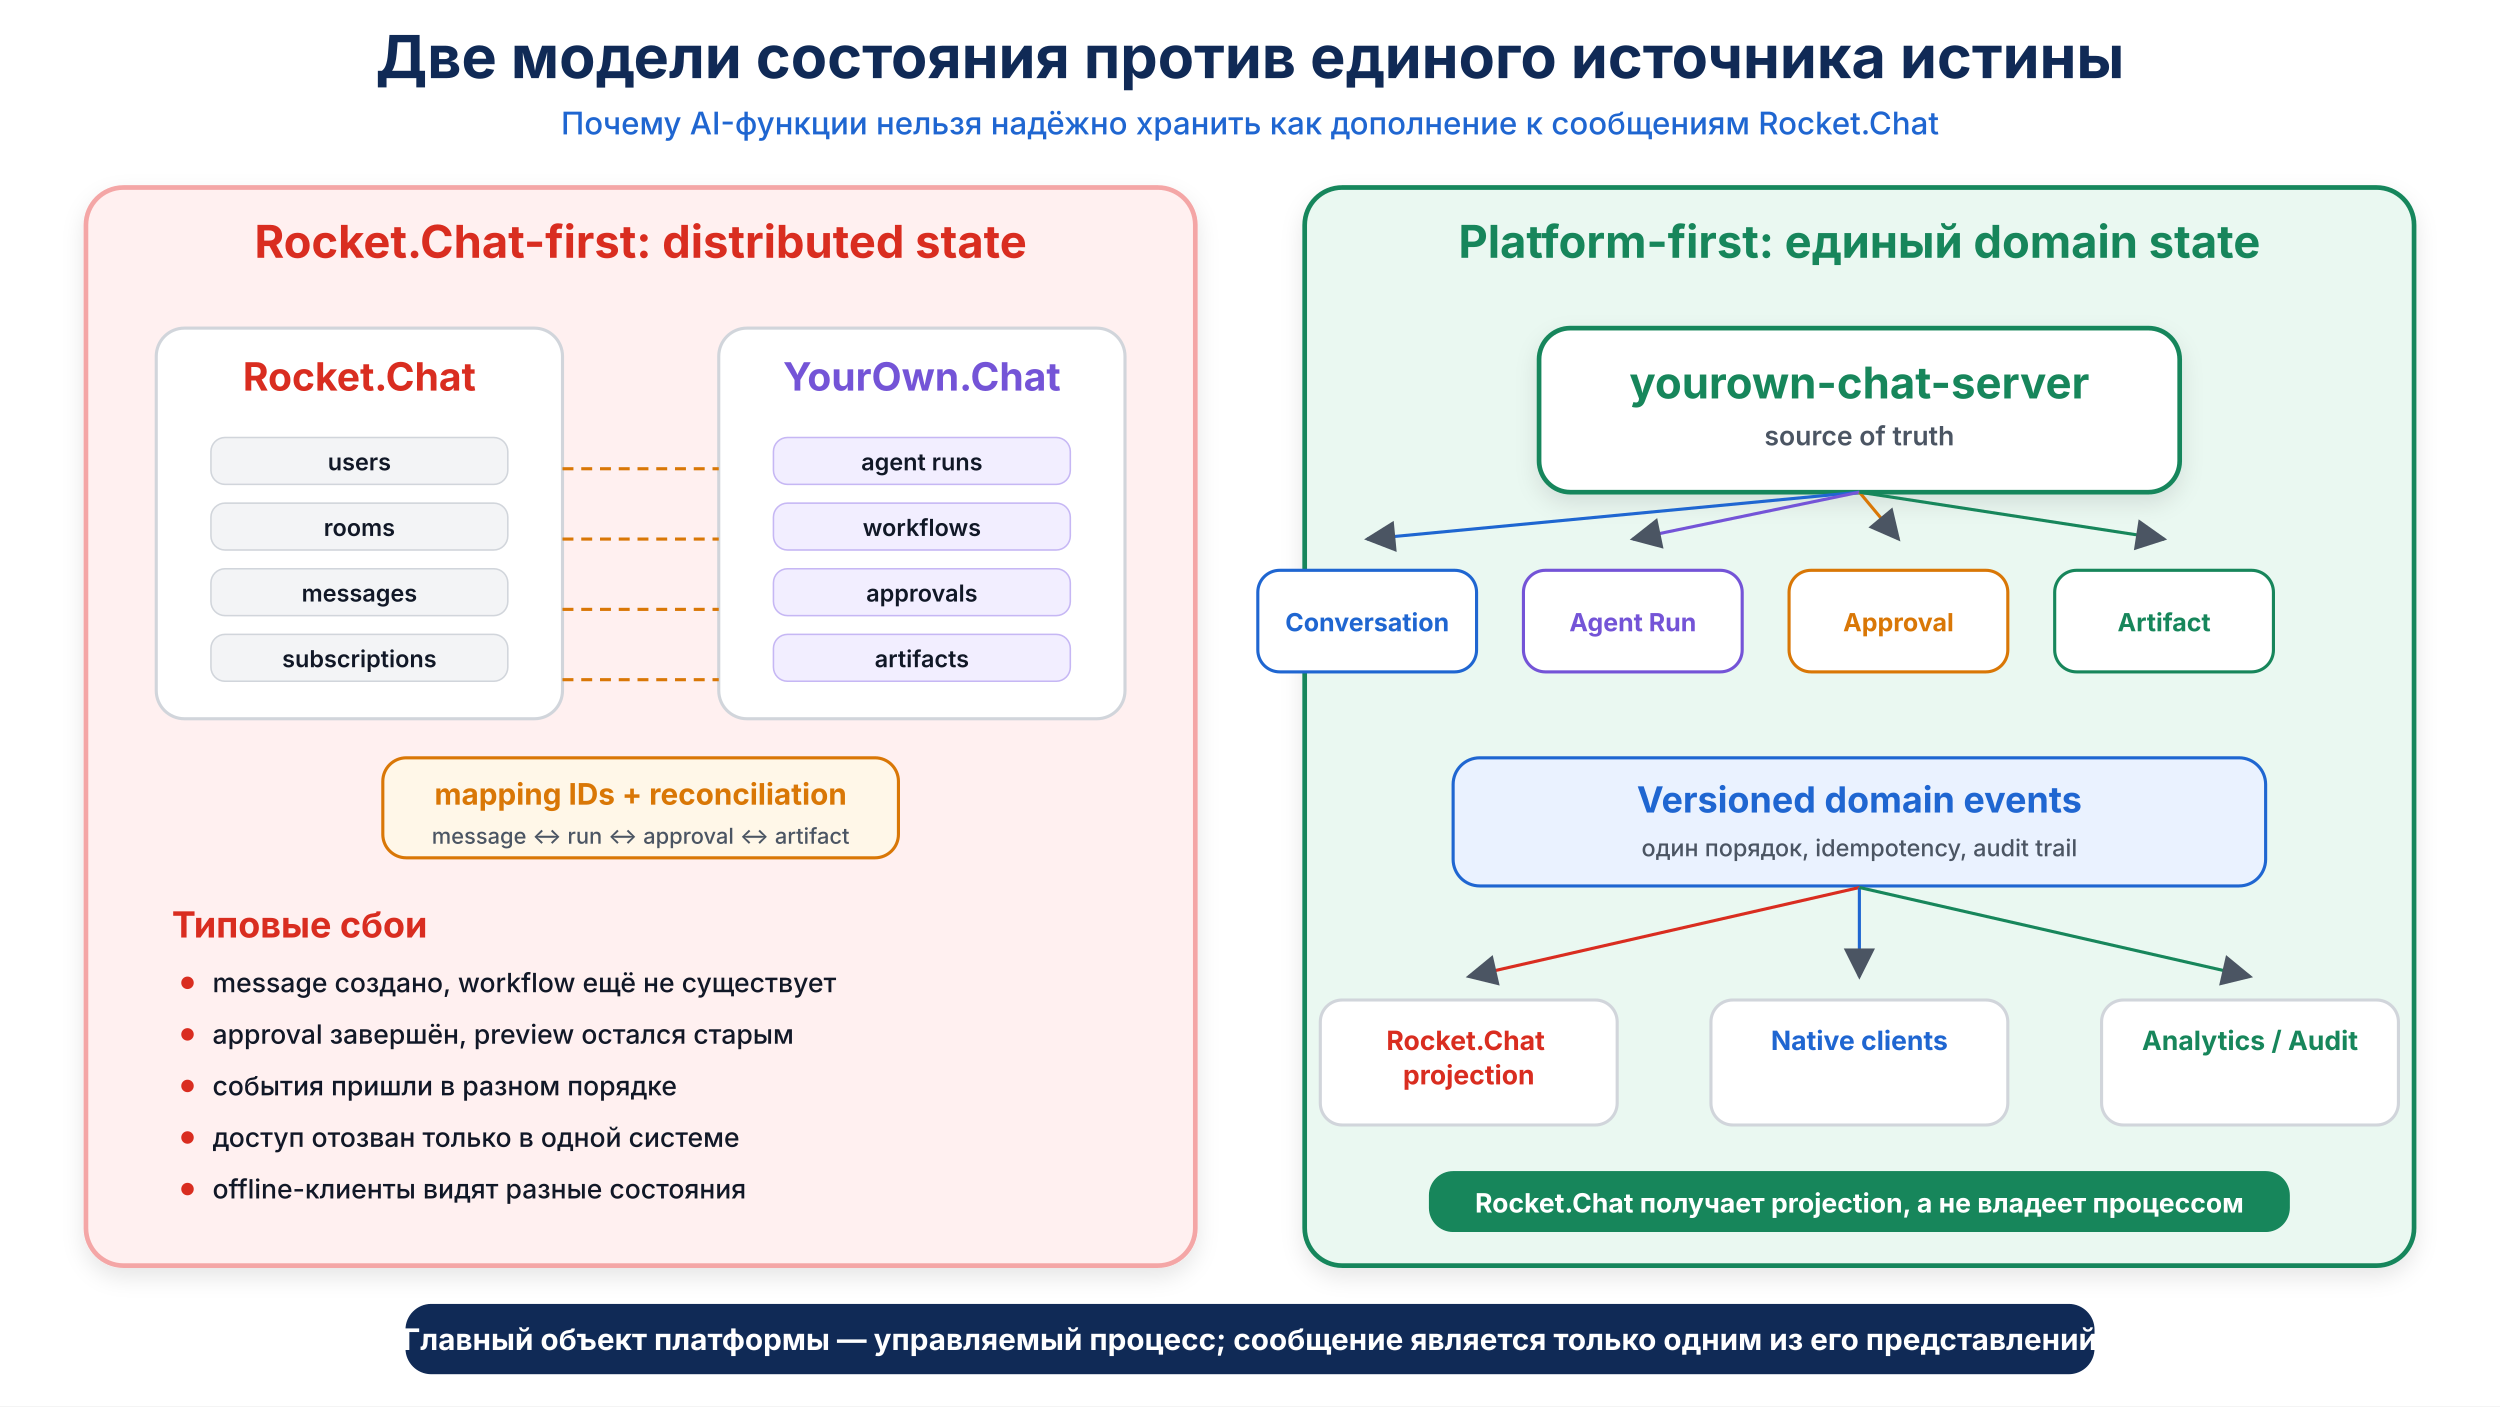
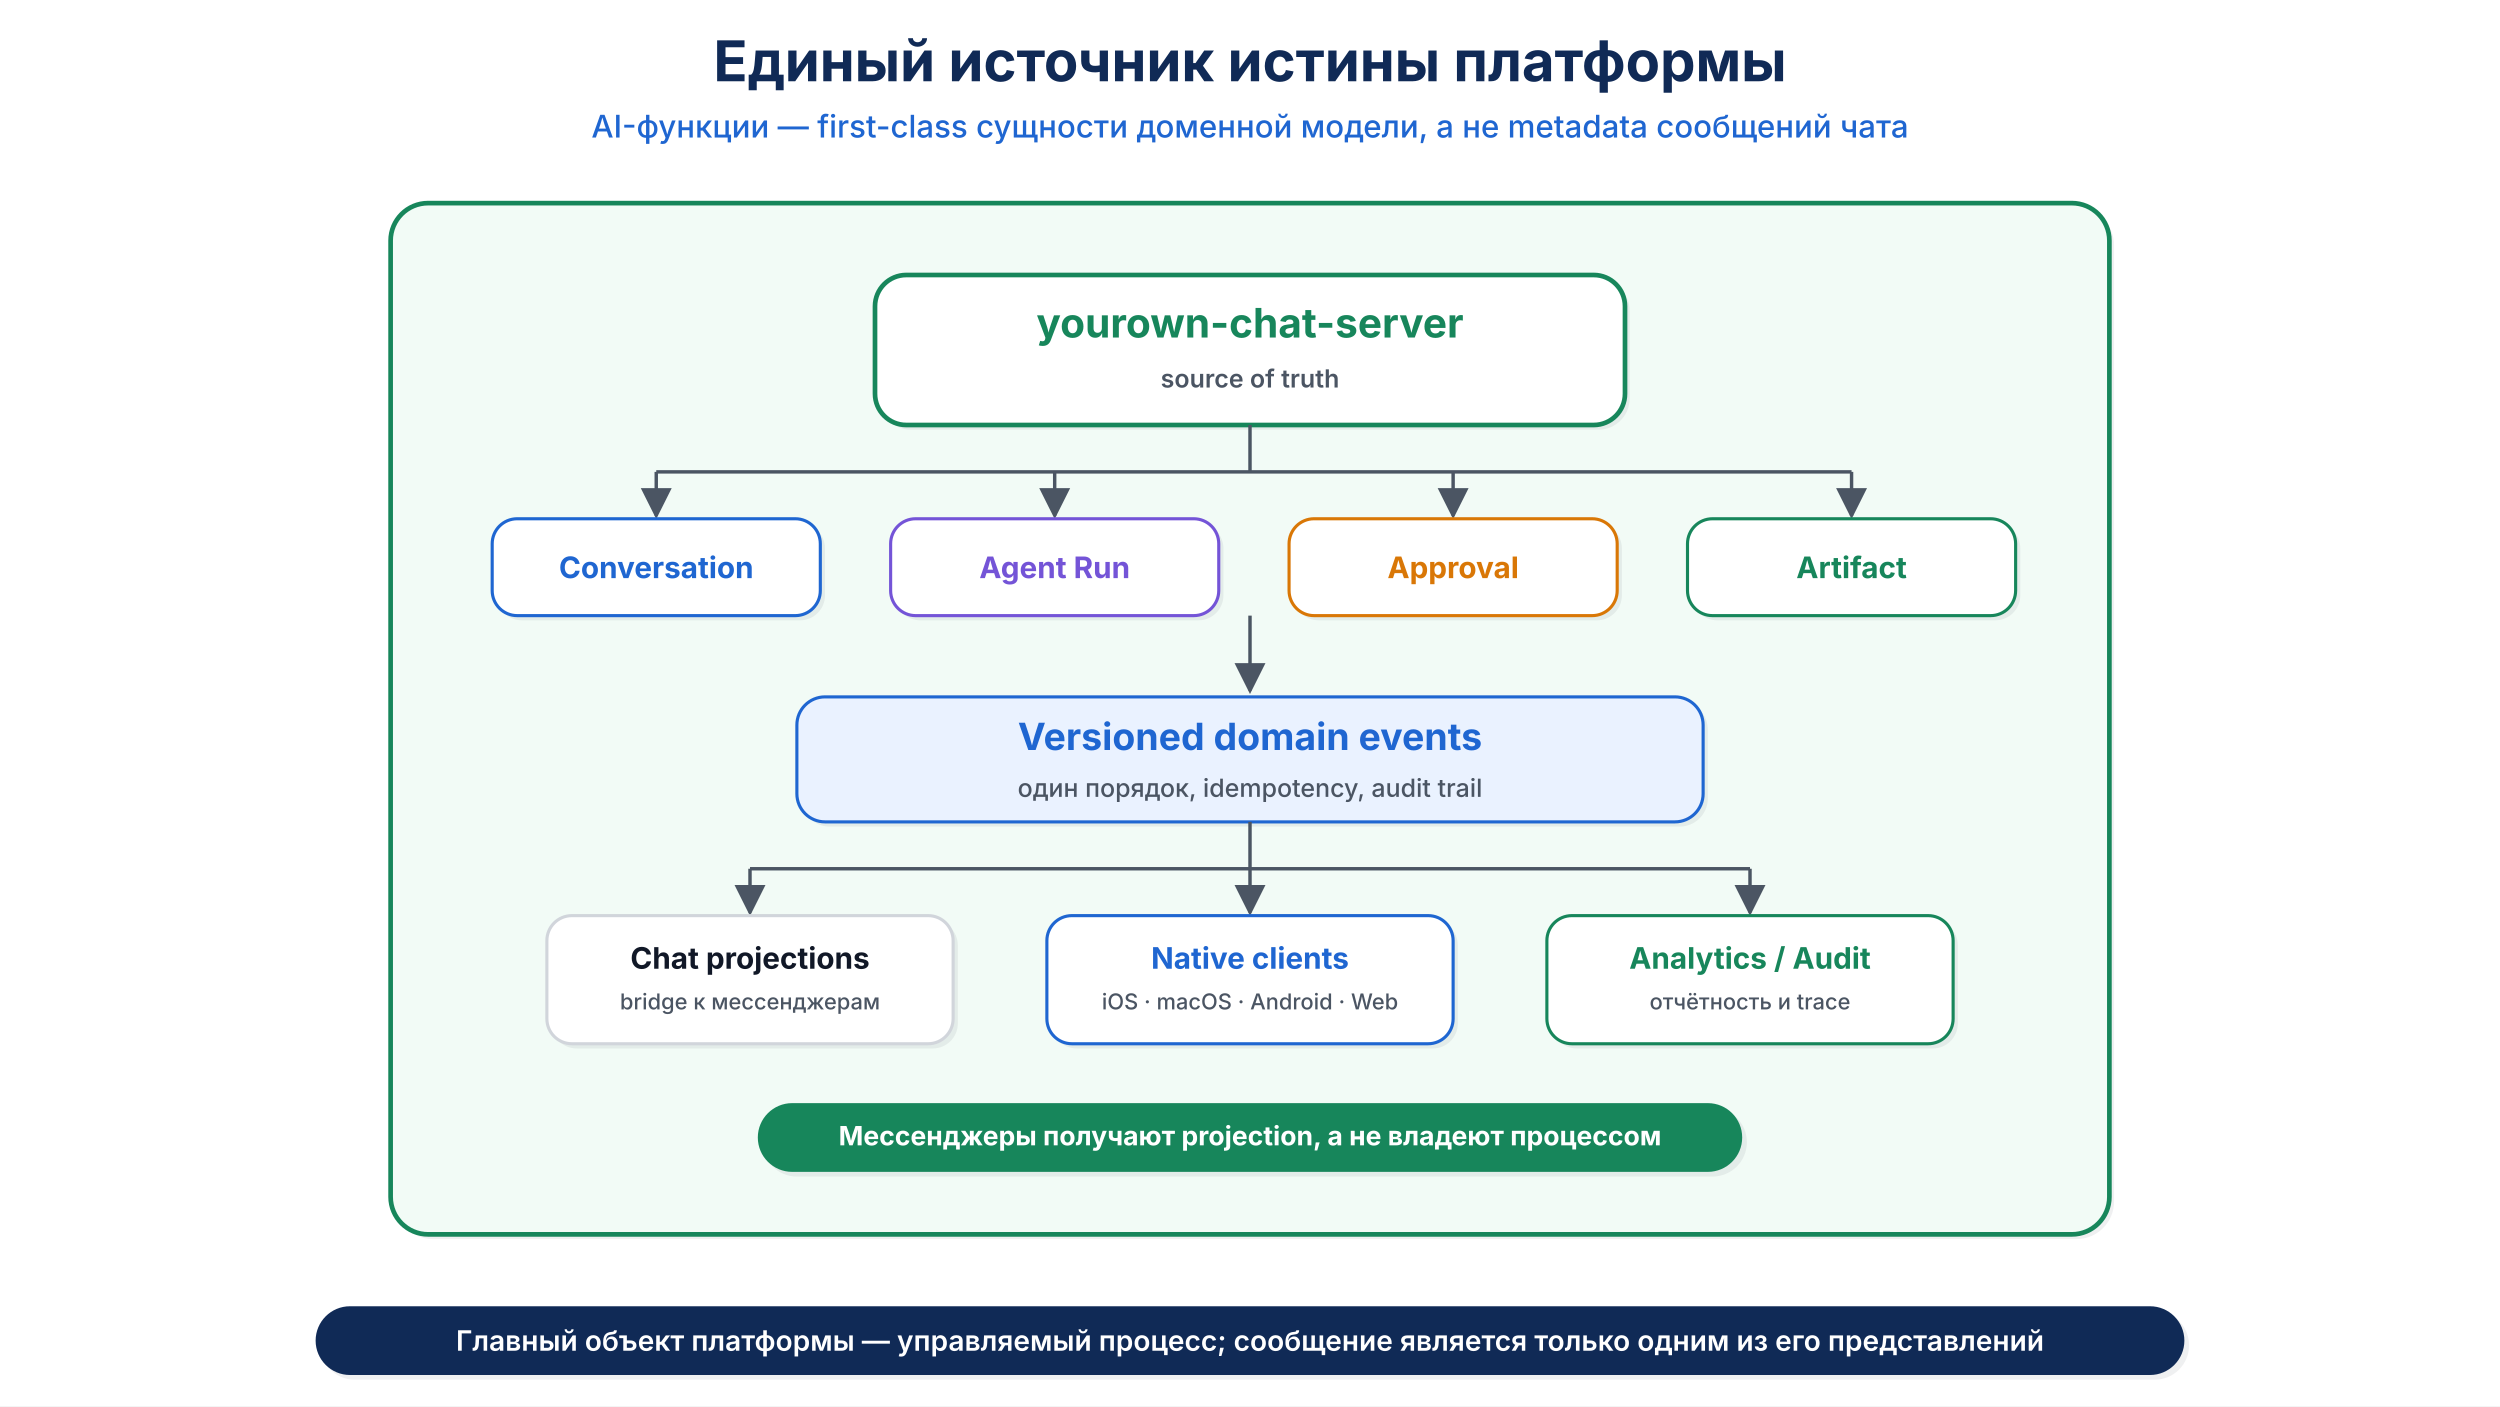
- <svg xmlns="http://www.w3.org/2000/svg" width="1600" height="900" viewBox="0 0 1600 900">
+ <svg xmlns="http://www.w3.org/2000/svg" viewBox="0 0 1600 900" width="1600" height="900">
  <defs>
-     <marker id="arrow" markerWidth="10" markerHeight="10" refX="9" refY="5" orient="auto">
-       <path d="M0,0 L10,5 L0,10 Z" fill="#4B5563" />
+     <marker id="ar-gray" markerWidth="9" markerHeight="9" refX="8" refY="4.5" orient="auto">
+       <path d="M 0 0 L 9 4.5 L 0 9 z" fill="#4B5563" />
    </marker>
-     <marker id="arrow-blue" markerWidth="10" markerHeight="10" refX="9" refY="5" orient="auto">
-       <path d="M0,0 L10,5 L0,10 Z" fill="#1F66D1" />
+     <marker id="ar-blue" markerWidth="9" markerHeight="9" refX="8" refY="4.5" orient="auto">
+       <path d="M 0 0 L 9 4.5 L 0 9 z" fill="#1F66D1" />
    </marker>
-     <marker id="arrow-green" markerWidth="10" markerHeight="10" refX="9" refY="5" orient="auto">
-       <path d="M0,0 L10,5 L0,10 Z" fill="#17865B" />
+     <marker id="ar-green" markerWidth="9" markerHeight="9" refX="8" refY="4.5" orient="auto">
+       <path d="M 0 0 L 9 4.5 L 0 9 z" fill="#17865B" />
    </marker>
-     <filter id="shadow" x="-20%" y="-20%" width="140%" height="140%">
-       <feDropShadow dx="0" dy="6" stdDeviation="7" flood-color="#000000" flood-opacity="0.10" />
-     </filter>
+     <marker id="ar-orange" markerWidth="9" markerHeight="9" refX="8" refY="4.5" orient="auto">
+       <path d="M 0 0 L 9 4.5 L 0 9 z" fill="#D97706" />
+     </marker>
+     <marker id="ar-purple" markerWidth="9" markerHeight="9" refX="8" refY="4.5" orient="auto">
+       <path d="M 0 0 L 9 4.5 L 0 9 z" fill="#7454D7" />
+     </marker>
+     <marker id="ar-red" markerWidth="9" markerHeight="9" refX="8" refY="4.5" orient="auto">
+       <path d="M 0 0 L 9 4.5 L 0 9 z" fill="#C0392B" />
+     </marker>
+     <marker id="ar-navy" markerWidth="9" markerHeight="9" refX="8" refY="4.5" orient="auto">
+       <path d="M 0 0 L 9 4.5 L 0 9 z" fill="#102A56" />
+     </marker>
  </defs>
-   <rect width="1600" height="900" fill="#FFFFFF" />
-   <text x="800" y="50" font-family="Inter,Arial,Helvetica,sans-serif" font-size="38" font-weight="700" fill="#102A56" text-anchor="middle">Две модели состояния против единого источника истины</text>
-   <text x="800" y="86" font-family="Inter,Arial,Helvetica,sans-serif" font-size="20" font-weight="500" fill="#1F66D1" text-anchor="middle">Почему AI-функции нельзя надёжно хранить как дополнение к сообщениям Rocket.Chat</text>
-   <rect x="55" y="120" width="710" height="690" rx="24" fill="#FFF0F0" stroke="#F4A6A6" stroke-width="3" filter="url(#shadow)" />
-   <text x="410" y="165" font-family="Inter,Arial,Helvetica,sans-serif" font-size="29" font-weight="700" fill="#D92D20" text-anchor="middle">Rocket.Chat-first: distributed state</text>
-   <rect x="100" y="210" width="260" height="250" rx="18" fill="#FFFFFF" stroke="#D1D5DB" stroke-width="2" />
-   <text x="230" y="250" font-family="Inter,Arial,Helvetica,sans-serif" font-size="25" font-weight="700" fill="#D92D20" text-anchor="middle">Rocket.Chat</text>
-   <rect x="135" y="280" width="190" height="30" rx="9" fill="#F3F4F6" stroke="#D1D5DB" stroke-width="1" />
-   <text x="230" y="301" font-family="Inter,Arial,Helvetica,sans-serif" font-size="15" font-weight="600" fill="#111827" text-anchor="middle">users</text>
-   <rect x="135" y="322" width="190" height="30" rx="9" fill="#F3F4F6" stroke="#D1D5DB" stroke-width="1" />
-   <text x="230" y="343" font-family="Inter,Arial,Helvetica,sans-serif" font-size="15" font-weight="600" fill="#111827" text-anchor="middle">rooms</text>
-   <rect x="135" y="364" width="190" height="30" rx="9" fill="#F3F4F6" stroke="#D1D5DB" stroke-width="1" />
-   <text x="230" y="385" font-family="Inter,Arial,Helvetica,sans-serif" font-size="15" font-weight="600" fill="#111827" text-anchor="middle">messages</text>
-   <rect x="135" y="406" width="190" height="30" rx="9" fill="#F3F4F6" stroke="#D1D5DB" stroke-width="1" />
-   <text x="230" y="427" font-family="Inter,Arial,Helvetica,sans-serif" font-size="15" font-weight="600" fill="#111827" text-anchor="middle">subscriptions</text>
-   <rect x="460" y="210" width="260" height="250" rx="18" fill="#FFFFFF" stroke="#D1D5DB" stroke-width="2" />
-   <text x="590" y="250" font-family="Inter,Arial,Helvetica,sans-serif" font-size="25" font-weight="700" fill="#7454D7" text-anchor="middle">YourOwn.Chat</text>
-   <rect x="495" y="280" width="190" height="30" rx="9" fill="#F2EEFF" stroke="#C6B7F4" stroke-width="1" />
-   <text x="590" y="301" font-family="Inter,Arial,Helvetica,sans-serif" font-size="15" font-weight="600" fill="#111827" text-anchor="middle">agent runs</text>
-   <rect x="495" y="322" width="190" height="30" rx="9" fill="#F2EEFF" stroke="#C6B7F4" stroke-width="1" />
-   <text x="590" y="343" font-family="Inter,Arial,Helvetica,sans-serif" font-size="15" font-weight="600" fill="#111827" text-anchor="middle">workflows</text>
-   <rect x="495" y="364" width="190" height="30" rx="9" fill="#F2EEFF" stroke="#C6B7F4" stroke-width="1" />
-   <text x="590" y="385" font-family="Inter,Arial,Helvetica,sans-serif" font-size="15" font-weight="600" fill="#111827" text-anchor="middle">approvals</text>
-   <rect x="495" y="406" width="190" height="30" rx="9" fill="#F2EEFF" stroke="#C6B7F4" stroke-width="1" />
-   <text x="590" y="427" font-family="Inter,Arial,Helvetica,sans-serif" font-size="15" font-weight="600" fill="#111827" text-anchor="middle">artifacts</text>
-   <line x1="360" y1="300" x2="460" y2="300" stroke="#D97706" stroke-width="2" stroke-dasharray="7 5" />
-   <line x1="360" y1="345" x2="460" y2="345" stroke="#D97706" stroke-width="2" stroke-dasharray="7 5" />
-   <line x1="360" y1="390" x2="460" y2="390" stroke="#D97706" stroke-width="2" stroke-dasharray="7 5" />
-   <line x1="360" y1="435" x2="460" y2="435" stroke="#D97706" stroke-width="2" stroke-dasharray="7 5" />
-   <rect x="245" y="485" width="330" height="64" rx="15" fill="#FFF7E8" stroke="#D97706" stroke-width="2" />
-   <text x="410" y="515" font-family="Inter,Arial,Helvetica,sans-serif" font-size="19" font-weight="700" fill="#D97706" text-anchor="middle">mapping IDs + reconciliation</text>
-   <text x="410" y="540" font-family="Inter,Arial,Helvetica,sans-serif" font-size="14" font-weight="500" fill="#4B5563" text-anchor="middle">message ↔ run ↔ approval ↔ artifact</text>
-   <text x="110" y="600" font-family="Inter,Arial,Helvetica,sans-serif" font-size="23" font-weight="700" fill="#D92D20" text-anchor="start">Типовые сбои</text>
-   <circle cx="120" cy="629" r="4" fill="#D92D20" stroke="none" stroke-width="2" />
-   <text x="136" y="635" font-family="Inter,Arial,Helvetica,sans-serif" font-size="17" font-weight="500" fill="#111827" text-anchor="start">
-     <tspan x="136" dy="0">message создано, workflow ещё не существует</tspan>
-   </text>
-   <circle cx="120" cy="662" r="4" fill="#D92D20" stroke="none" stroke-width="2" />
-   <text x="136" y="668" font-family="Inter,Arial,Helvetica,sans-serif" font-size="17" font-weight="500" fill="#111827" text-anchor="start">
-     <tspan x="136" dy="0">approval завершён, preview остался старым</tspan>
-   </text>
-   <circle cx="120" cy="695" r="4" fill="#D92D20" stroke="none" stroke-width="2" />
-   <text x="136" y="701" font-family="Inter,Arial,Helvetica,sans-serif" font-size="17" font-weight="500" fill="#111827" text-anchor="start">
-     <tspan x="136" dy="0">события пришли в разном порядке</tspan>
-   </text>
-   <circle cx="120" cy="728" r="4" fill="#D92D20" stroke="none" stroke-width="2" />
-   <text x="136" y="734" font-family="Inter,Arial,Helvetica,sans-serif" font-size="17" font-weight="500" fill="#111827" text-anchor="start">
-     <tspan x="136" dy="0">доступ отозван только в одной системе</tspan>
-   </text>
-   <circle cx="120" cy="761" r="4" fill="#D92D20" stroke="none" stroke-width="2" />
-   <text x="136" y="767" font-family="Inter,Arial,Helvetica,sans-serif" font-size="17" font-weight="500" fill="#111827" text-anchor="start">
-     <tspan x="136" dy="0">offline-клиенты видят разные состояния</tspan>
-   </text>
-   <rect x="835" y="120" width="710" height="690" rx="24" fill="#EAF8F1" stroke="#17865B" stroke-width="3" filter="url(#shadow)" />
-   <text x="1190" y="165" font-family="Inter,Arial,Helvetica,sans-serif" font-size="29" font-weight="700" fill="#17865B" text-anchor="middle">Platform-first: единый domain state</text>
-   <rect x="985" y="210" width="410" height="105" rx="20" fill="#FFFFFF" stroke="#17865B" stroke-width="3" filter="url(#shadow)" />
-   <text x="1190" y="255" font-family="Inter,Arial,Helvetica,sans-serif" font-size="28" font-weight="700" fill="#17865B" text-anchor="middle">yourown-chat-server</text>
-   <text x="1190" y="285" font-family="Inter,Arial,Helvetica,sans-serif" font-size="17" font-weight="600" fill="#4B5563" text-anchor="middle">source of truth</text>
-   <line x1="1190" y1="315" x2="875" y2="345" stroke="#1F66D1" stroke-width="2" marker-end="url(#arrow)" />
-   <rect x="805" y="365" width="140" height="65" rx="14" fill="#FFFFFF" stroke="#1F66D1" stroke-width="2" />
-   <text x="875" y="404" font-family="Inter,Arial,Helvetica,sans-serif" font-size="16" font-weight="700" fill="#1F66D1" text-anchor="middle">Conversation</text>
-   <line x1="1190" y1="315" x2="1045" y2="345" stroke="#7454D7" stroke-width="2" marker-end="url(#arrow)" />
-   <rect x="975" y="365" width="140" height="65" rx="14" fill="#FFFFFF" stroke="#7454D7" stroke-width="2" />
-   <text x="1045" y="404" font-family="Inter,Arial,Helvetica,sans-serif" font-size="16" font-weight="700" fill="#7454D7" text-anchor="middle">Agent Run</text>
-   <line x1="1190" y1="315" x2="1215" y2="345" stroke="#D97706" stroke-width="2" marker-end="url(#arrow)" />
-   <rect x="1145" y="365" width="140" height="65" rx="14" fill="#FFFFFF" stroke="#D97706" stroke-width="2" />
-   <text x="1215" y="404" font-family="Inter,Arial,Helvetica,sans-serif" font-size="16" font-weight="700" fill="#D97706" text-anchor="middle">Approval</text>
-   <line x1="1190" y1="315" x2="1385" y2="345" stroke="#17865B" stroke-width="2" marker-end="url(#arrow)" />
-   <rect x="1315" y="365" width="140" height="65" rx="14" fill="#FFFFFF" stroke="#17865B" stroke-width="2" />
-   <text x="1385" y="404" font-family="Inter,Arial,Helvetica,sans-serif" font-size="16" font-weight="700" fill="#17865B" text-anchor="middle">Artifact</text>
-   <rect x="930" y="485" width="520" height="82" rx="17" fill="#EAF2FF" stroke="#1F66D1" stroke-width="2" />
-   <text x="1190" y="520" font-family="Inter,Arial,Helvetica,sans-serif" font-size="23" font-weight="700" fill="#1F66D1" text-anchor="middle">Versioned domain events</text>
-   <text x="1190" y="548" font-family="Inter,Arial,Helvetica,sans-serif" font-size="15" font-weight="500" fill="#4B5563" text-anchor="middle">один порядок, idempotency, audit trail</text>
-   <line x1="1190" y1="568" x2="940" y2="625" stroke="#D92D20" stroke-width="2" marker-end="url(#arrow)" />
-   <rect x="845" y="640" width="190" height="80" rx="14" fill="#FFFFFF" stroke="#D1D5DB" stroke-width="2" />
-   <text x="940" y="672" font-family="Inter,Arial,Helvetica,sans-serif" font-size="17" font-weight="700" fill="#D92D20" text-anchor="middle">
-     <tspan x="940" dy="0">Rocket.Chat</tspan>
-     <tspan x="940" dy="22">projection</tspan>
-   </text>
-   <line x1="1190" y1="568" x2="1190" y2="625" stroke="#1F66D1" stroke-width="2" marker-end="url(#arrow)" />
-   <rect x="1095" y="640" width="190" height="80" rx="14" fill="#FFFFFF" stroke="#D1D5DB" stroke-width="2" />
-   <text x="1190" y="672" font-family="Inter,Arial,Helvetica,sans-serif" font-size="17" font-weight="700" fill="#1F66D1" text-anchor="middle">
-     <tspan x="1190" dy="0">Native clients</tspan>
-   </text>
-   <line x1="1190" y1="568" x2="1440" y2="625" stroke="#17865B" stroke-width="2" marker-end="url(#arrow)" />
-   <rect x="1345" y="640" width="190" height="80" rx="14" fill="#FFFFFF" stroke="#D1D5DB" stroke-width="2" />
-   <text x="1440" y="672" font-family="Inter,Arial,Helvetica,sans-serif" font-size="17" font-weight="700" fill="#17865B" text-anchor="middle">
-     <tspan x="1440" dy="0">Analytics / Audit</tspan>
-   </text>
-   <rect x="915" y="750" width="550" height="38" rx="15" fill="#17865B" stroke="#17865B" stroke-width="1" />
-   <text x="1190" y="776" font-family="Inter,Arial,Helvetica,sans-serif" font-size="17" font-weight="700" fill="#FFFFFF" text-anchor="middle">Rocket.Chat получает projection, а не владеет процессом</text>
-   <rect x="260" y="835" width="1080" height="44" rx="16" fill="#102A56" stroke="#102A56" stroke-width="1" />
-   <text x="800" y="864" font-family="Inter,Arial,Helvetica,sans-serif" font-size="19" font-weight="700" fill="#FFFFFF" text-anchor="middle">Главный объект платформы — управляемый процесс; сообщение является только одним из его представлений</text>
+   <rect x="0" y="0" width="1600" height="900" fill="#FFFFFF" />
+   <text x="800.0" y="52" font-family="Inter, Arial, Helvetica, sans-serif" font-size="36" font-weight="700" fill="#102A56" text-anchor="middle">Единый источник истины платформы</text>
+   <text x="800.0" y="88" font-family="Inter, Arial, Helvetica, sans-serif" font-size="20" font-weight="500" fill="#1F66D1" text-anchor="middle">AI-функции — first-class сущности доменной модели, а не metadata сообщений чата</text>
+   <rect x="253" y="133" width="1100" height="660" rx="24" ry="24" fill="#0F172A" opacity="0.07" />
+   <rect x="250" y="130" width="1100" height="660" rx="24" ry="24" fill="#F2FBF6" stroke="#17865B" stroke-width="3" />
+   <rect x="563" y="179" width="480" height="96" rx="20" ry="20" fill="#0F172A" opacity="0.07" />
+   <rect x="560" y="176" width="480" height="96" rx="20" ry="20" fill="#FFFFFF" stroke="#17865B" stroke-width="3" />
+   <text x="800" y="216" font-family="Inter, Arial, Helvetica, sans-serif" font-size="26" font-weight="700" fill="#17865B" text-anchor="middle">yourown-chat-server</text>
+   <text x="800" y="248" font-family="Inter, Arial, Helvetica, sans-serif" font-size="16" font-weight="600" fill="#4B5563" text-anchor="middle">source of truth</text>
+   <line x1="800" y1="272" x2="800" y2="302" stroke="#4B5563" stroke-width="2.2" />
+   <line x1="420" y1="302" x2="1185" y2="302" stroke="#4B5563" stroke-width="2.2" />
+   <line x1="420" y1="302" x2="420" y2="330" stroke="#4B5563" stroke-width="2.2" marker-end="url(#ar-gray)" />
+   <line x1="675" y1="302" x2="675" y2="330" stroke="#4B5563" stroke-width="2.2" marker-end="url(#ar-gray)" />
+   <line x1="930" y1="302" x2="930" y2="330" stroke="#4B5563" stroke-width="2.2" marker-end="url(#ar-gray)" />
+   <line x1="1185" y1="302" x2="1185" y2="330" stroke="#4B5563" stroke-width="2.2" marker-end="url(#ar-gray)" />
+   <rect x="318" y="335" width="210" height="62" rx="16" ry="16" fill="#0F172A" opacity="0.07" />
+   <rect x="315" y="332" width="210" height="62" rx="16" ry="16" fill="#FFFFFF" stroke="#1F66D1" stroke-width="2" />
+   <text x="420" y="370" font-family="Inter, Arial, Helvetica, sans-serif" font-size="19" font-weight="700" fill="#1F66D1" text-anchor="middle">Conversation</text>
+   <rect x="573" y="335" width="210" height="62" rx="16" ry="16" fill="#0F172A" opacity="0.07" />
+   <rect x="570" y="332" width="210" height="62" rx="16" ry="16" fill="#FFFFFF" stroke="#7454D7" stroke-width="2" />
+   <text x="675" y="370" font-family="Inter, Arial, Helvetica, sans-serif" font-size="19" font-weight="700" fill="#7454D7" text-anchor="middle">Agent Run</text>
+   <rect x="828" y="335" width="210" height="62" rx="16" ry="16" fill="#0F172A" opacity="0.07" />
+   <rect x="825" y="332" width="210" height="62" rx="16" ry="16" fill="#FFFFFF" stroke="#D97706" stroke-width="2" />
+   <text x="930" y="370" font-family="Inter, Arial, Helvetica, sans-serif" font-size="19" font-weight="700" fill="#D97706" text-anchor="middle">Approval</text>
+   <rect x="1083" y="335" width="210" height="62" rx="16" ry="16" fill="#0F172A" opacity="0.07" />
+   <rect x="1080" y="332" width="210" height="62" rx="16" ry="16" fill="#FFFFFF" stroke="#17865B" stroke-width="2" />
+   <text x="1185" y="370" font-family="Inter, Arial, Helvetica, sans-serif" font-size="19" font-weight="700" fill="#17865B" text-anchor="middle">Artifact</text>
+   <line x1="800" y1="394" x2="800" y2="442" stroke="#4B5563" stroke-width="2.2" marker-end="url(#ar-gray)" />
+   <rect x="513" y="449" width="580" height="80" rx="18" ry="18" fill="#0F172A" opacity="0.07" />
+   <rect x="510" y="446" width="580" height="80" rx="18" ry="18" fill="#EAF2FF" stroke="#1F66D1" stroke-width="2" />
+   <text x="800" y="480" font-family="Inter, Arial, Helvetica, sans-serif" font-size="24" font-weight="700" fill="#1F66D1" text-anchor="middle">Versioned domain events</text>
+   <text x="800" y="510" font-family="Inter, Arial, Helvetica, sans-serif" font-size="16" font-weight="500" fill="#4B5563" text-anchor="middle">один порядок, idempotency, audit trail</text>
+   <line x1="800" y1="526" x2="800" y2="556" stroke="#4B5563" stroke-width="2.2" />
+   <line x1="480" y1="556" x2="1120" y2="556" stroke="#4B5563" stroke-width="2.2" />
+   <line x1="480" y1="556" x2="480" y2="584" stroke="#4B5563" stroke-width="2.2" marker-end="url(#ar-gray)" />
+   <line x1="800" y1="556" x2="800" y2="584" stroke="#4B5563" stroke-width="2.2" marker-end="url(#ar-gray)" />
+   <line x1="1120" y1="556" x2="1120" y2="584" stroke="#4B5563" stroke-width="2.2" marker-end="url(#ar-gray)" />
+   <rect x="353" y="589" width="260" height="82" rx="16" ry="16" fill="#0F172A" opacity="0.07" />
+   <rect x="350" y="586" width="260" height="82" rx="16" ry="16" fill="#FFFFFF" stroke="#D1D5DB" stroke-width="2" />
+   <text x="480" y="620" font-family="Inter, Arial, Helvetica, sans-serif" font-size="19" font-weight="700" fill="#111827" text-anchor="middle">Chat projections</text>
+   <text x="480" y="646" font-family="Inter, Arial, Helvetica, sans-serif" font-size="14" font-weight="500" fill="#4B5563" text-anchor="middle">bridge к мессенджерам</text>
+   <rect x="673" y="589" width="260" height="82" rx="16" ry="16" fill="#0F172A" opacity="0.07" />
+   <rect x="670" y="586" width="260" height="82" rx="16" ry="16" fill="#FFFFFF" stroke="#1F66D1" stroke-width="2" />
+   <text x="800" y="620" font-family="Inter, Arial, Helvetica, sans-serif" font-size="19" font-weight="700" fill="#1F66D1" text-anchor="middle">Native clients</text>
+   <text x="800" y="646" font-family="Inter, Arial, Helvetica, sans-serif" font-size="14" font-weight="500" fill="#4B5563" text-anchor="middle">iOS · macOS · Android · Web</text>
+   <rect x="993" y="589" width="260" height="82" rx="16" ry="16" fill="#0F172A" opacity="0.07" />
+   <rect x="990" y="586" width="260" height="82" rx="16" ry="16" fill="#FFFFFF" stroke="#17865B" stroke-width="2" />
+   <text x="1120" y="620" font-family="Inter, Arial, Helvetica, sans-serif" font-size="19" font-weight="700" fill="#17865B" text-anchor="middle">Analytics / Audit</text>
+   <text x="1120" y="646" font-family="Inter, Arial, Helvetica, sans-serif" font-size="14" font-weight="500" fill="#4B5563" text-anchor="middle">отчётность и trace</text>
+   <rect x="488" y="709" width="630" height="44" rx="22" ry="22" fill="#0F172A" opacity="0.07" />
+   <rect x="485" y="706" width="630" height="44" rx="22" ry="22" fill="#17865B" />
+   <text x="800" y="733" font-family="Inter, Arial, Helvetica, sans-serif" font-size="17" font-weight="700" fill="#FFFFFF" text-anchor="middle">Мессенджеры получают projection, а не владеют процессом</text>
+   <rect x="205.0" y="839" width="1196" height="44" rx="22.0" ry="22.0" fill="#0F172A" opacity="0.07" />
+   <rect x="202.0" y="836" width="1196" height="44" rx="22.0" ry="22.0" fill="#102A56" />
+   <text x="800.0" y="864.48" font-family="Inter, Arial, Helvetica, sans-serif" font-size="18" font-weight="600" fill="#FFFFFF" text-anchor="middle">Главный объект платформы — управляемый процесс; сообщение является только одним из его представлений</text>
</svg>
